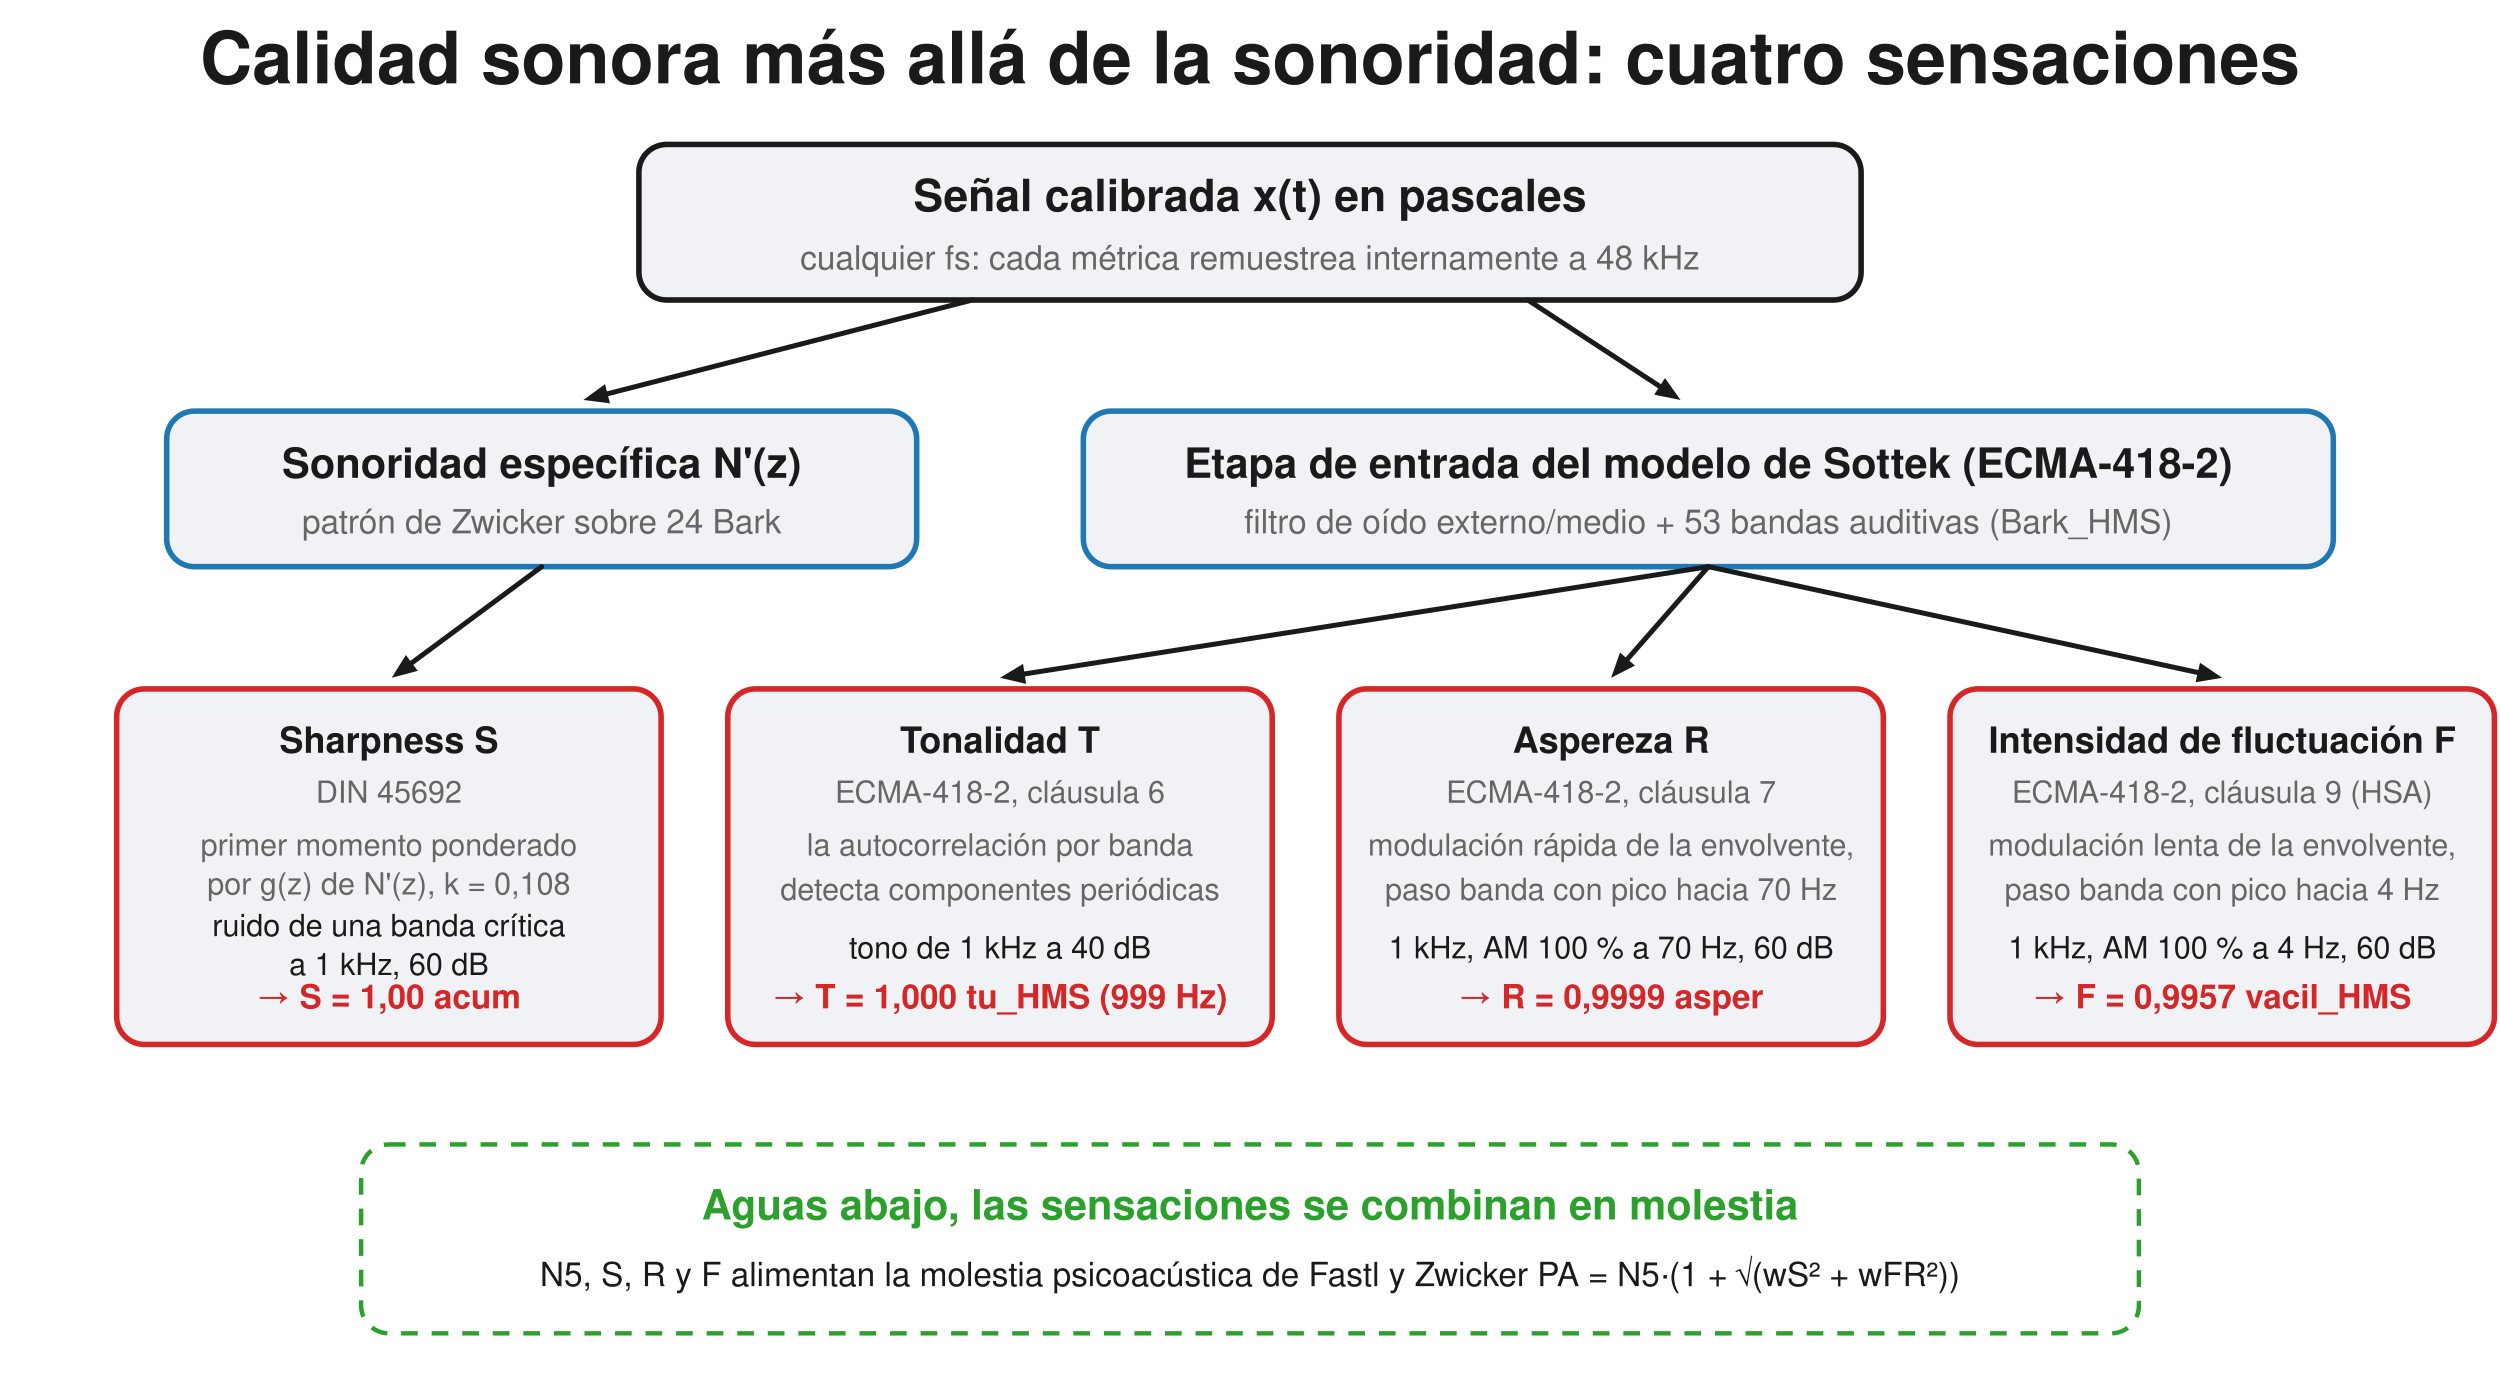
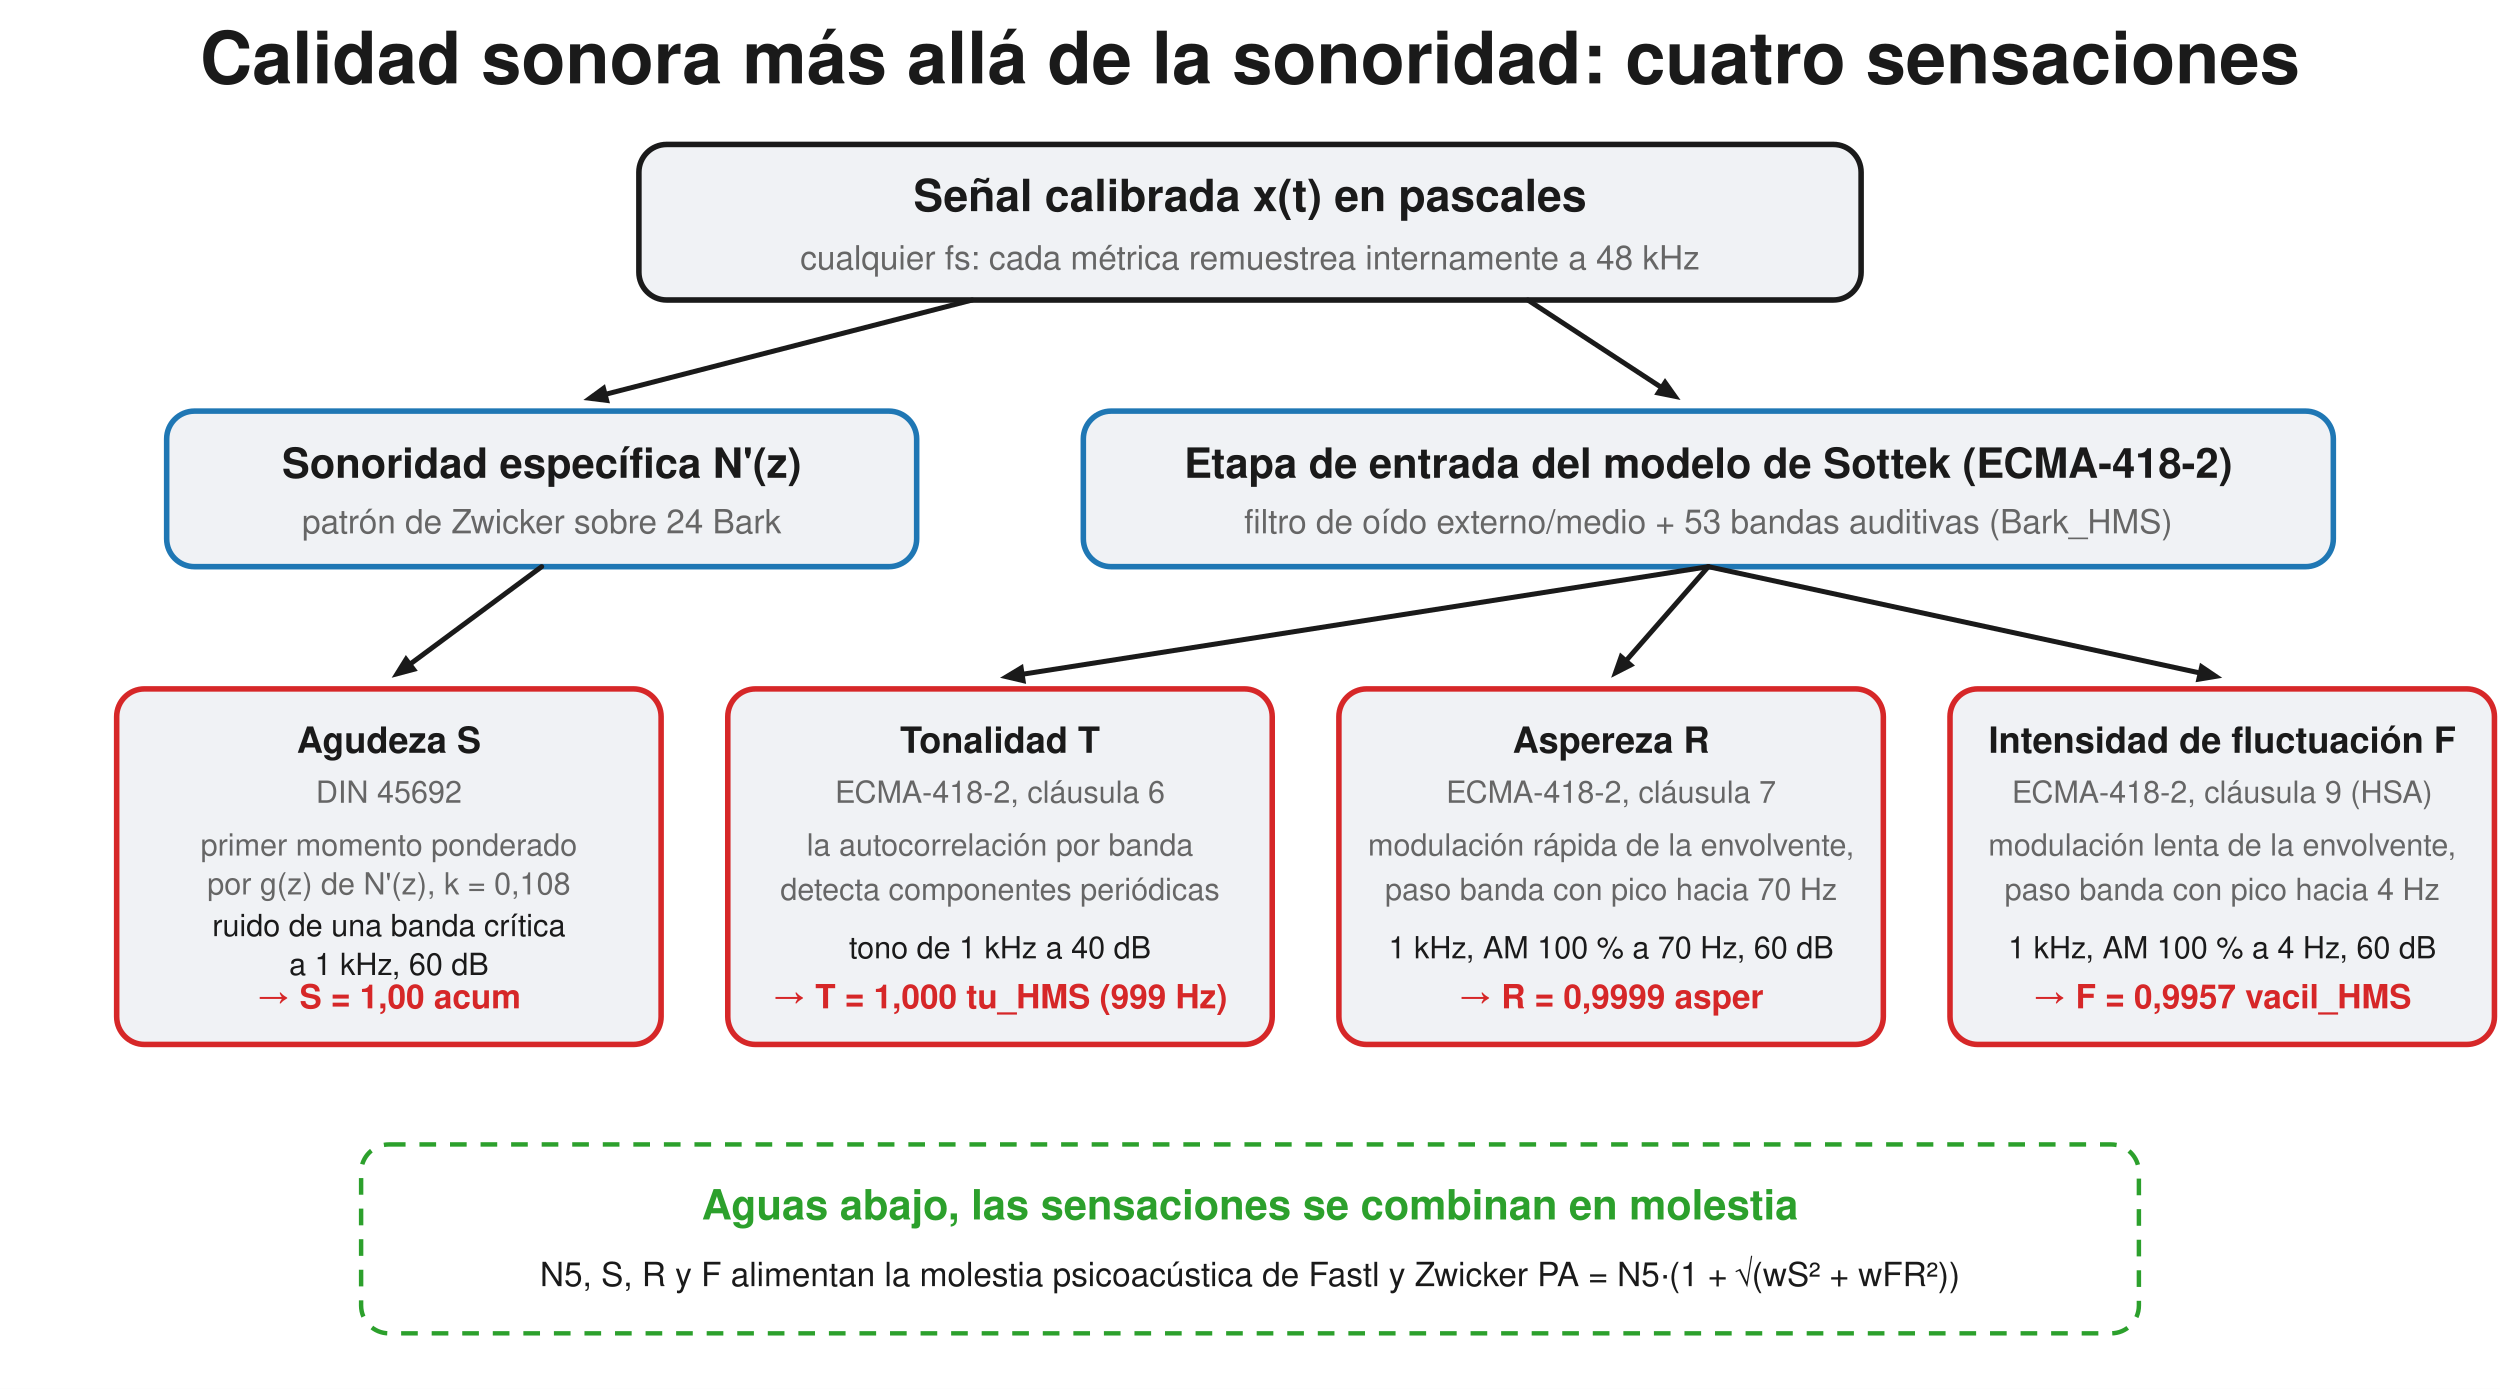
<svg xmlns="http://www.w3.org/2000/svg" width="900" height="500" viewBox="0 0 900 500">
  <rect width="900" height="500" fill="#ffffff" />
  <text x="450.0" y="30" font-family="Segoe UI, Helvetica, Arial, sans-serif" font-size="26" font-weight="600" fill="#1a1a1a" text-anchor="middle">Calidad sonora más allá de la sonoridad: cuatro sensaciones</text>
  <rect x="230" y="52" width="440" height="56" rx="10" fill="#f0f2f5" stroke="#1a1a1a" stroke-width="2" />
  <text x="450" y="76" font-family="Segoe UI, Helvetica, Arial, sans-serif" font-size="16" fill="#1a1a1a" text-anchor="middle" font-weight="600">Señal calibrada x(t) en pascales</text>
  <text x="450" y="97" font-family="Segoe UI, Helvetica, Arial, sans-serif" font-size="12" fill="#666666" text-anchor="middle">cualquier fs: cada métrica remuestrea internamente a 48 kHz</text>
  <rect x="60" y="148" width="270" height="56" rx="10" fill="#f0f2f5" stroke="#1f77b4" stroke-width="2" />
  <text x="195" y="172" font-family="Segoe UI, Helvetica, Arial, sans-serif" font-size="15" fill="#1a1a1a" text-anchor="middle" font-weight="600">Sonoridad específica N'(z)</text>
  <text x="195" y="192" font-family="Segoe UI, Helvetica, Arial, sans-serif" font-size="12" fill="#666666" text-anchor="middle">patrón de Zwicker sobre 24 Bark</text>
  <rect x="390" y="148" width="450" height="56" rx="10" fill="#f0f2f5" stroke="#1f77b4" stroke-width="2" />
  <text x="615" y="172" font-family="Segoe UI, Helvetica, Arial, sans-serif" font-size="15" fill="#1a1a1a" text-anchor="middle" font-weight="600">Etapa de entrada del modelo de Sottek (ECMA-418-2)</text>
  <text x="615" y="192" font-family="Segoe UI, Helvetica, Arial, sans-serif" font-size="12" fill="#666666" text-anchor="middle">filtro de oído externo/medio + 53 bandas auditivas (Bark_HMS)</text>
  <line x1="350" y1="108" x2="218.716" y2="141.759" stroke="#1a1a1a" stroke-width="1.8" stroke-linecap="round" />
  <path d="M 210.0 144.0 L 217.8 138.3 L 219.6 145.2 Z" fill="#1a1a1a" stroke="none" stroke-width="1.5" stroke-linejoin="round" />
  <line x1="550" y1="108" x2="597.47" y2="139.071" stroke="#1a1a1a" stroke-width="1.8" stroke-linecap="round" />
  <path d="M 605.0 144.0 L 595.5 142.1 L 599.4 136.1 Z" fill="#1a1a1a" stroke="none" stroke-width="1.5" stroke-linejoin="round" />
  <rect x="42.0" y="248" width="196" height="128" rx="10" fill="#f0f2f5" stroke="#d62728" stroke-width="2" />
-   <text x="140.0" y="271" font-family="Segoe UI, Helvetica, Arial, sans-serif" font-size="13" fill="#1a1a1a" text-anchor="middle" font-weight="600">Sharpness S</text>
+   <text x="140.0" y="271" font-family="Segoe UI, Helvetica, Arial, sans-serif" font-size="13" fill="#1a1a1a" text-anchor="middle" font-weight="600">Agudeza S</text>
  <text x="140.0" y="289" font-family="Segoe UI, Helvetica, Arial, sans-serif" font-size="11" fill="#666666" text-anchor="middle">DIN 45692</text>
  <text x="140.0" y="308" font-family="Segoe UI, Helvetica, Arial, sans-serif" font-size="11" fill="#666666" text-anchor="middle">primer momento ponderado</text>
  <text x="140.0" y="322" font-family="Segoe UI, Helvetica, Arial, sans-serif" font-size="11" fill="#666666" text-anchor="middle">por g(z) de N'(z), k = 0,108</text>
  <text x="140.0" y="337" font-family="Segoe UI, Helvetica, Arial, sans-serif" font-size="11" fill="#1a1a1a" text-anchor="middle">ruido de una banda crítica</text>
  <text x="140.0" y="351" font-family="Segoe UI, Helvetica, Arial, sans-serif" font-size="11" fill="#1a1a1a" text-anchor="middle">a 1 kHz, 60 dB</text>
  <text x="140.0" y="363" font-family="Segoe UI, Helvetica, Arial, sans-serif" font-size="12" fill="#d62728" text-anchor="middle" font-weight="600">→ S = 1,00 acum</text>
  <rect x="262.0" y="248" width="196" height="128" rx="10" fill="#f0f2f5" stroke="#d62728" stroke-width="2" />
  <text x="360.0" y="271" font-family="Segoe UI, Helvetica, Arial, sans-serif" font-size="13" fill="#1a1a1a" text-anchor="middle" font-weight="600">Tonalidad T</text>
  <text x="360.0" y="289" font-family="Segoe UI, Helvetica, Arial, sans-serif" font-size="11" fill="#666666" text-anchor="middle">ECMA-418-2, cláusula 6</text>
  <text x="360.0" y="308" font-family="Segoe UI, Helvetica, Arial, sans-serif" font-size="11" fill="#666666" text-anchor="middle">la autocorrelación por banda</text>
  <text x="360.0" y="324" font-family="Segoe UI, Helvetica, Arial, sans-serif" font-size="11" fill="#666666" text-anchor="middle">detecta componentes periódicas</text>
  <text x="360.0" y="345" font-family="Segoe UI, Helvetica, Arial, sans-serif" font-size="11" fill="#1a1a1a" text-anchor="middle">tono de 1 kHz a 40 dB</text>
  <text x="360.0" y="363" font-family="Segoe UI, Helvetica, Arial, sans-serif" font-size="12" fill="#d62728" text-anchor="middle" font-weight="600">→ T = 1,000 tu_HMS (999 Hz)</text>
  <rect x="482.0" y="248" width="196" height="128" rx="10" fill="#f0f2f5" stroke="#d62728" stroke-width="2" />
  <text x="580.0" y="271" font-family="Segoe UI, Helvetica, Arial, sans-serif" font-size="13" fill="#1a1a1a" text-anchor="middle" font-weight="600">Aspereza R</text>
  <text x="580.0" y="289" font-family="Segoe UI, Helvetica, Arial, sans-serif" font-size="11" fill="#666666" text-anchor="middle">ECMA-418-2, cláusula 7</text>
  <text x="580.0" y="308" font-family="Segoe UI, Helvetica, Arial, sans-serif" font-size="11" fill="#666666" text-anchor="middle">modulación rápida de la envolvente,</text>
  <text x="580.0" y="324" font-family="Segoe UI, Helvetica, Arial, sans-serif" font-size="11" fill="#666666" text-anchor="middle">paso banda con pico hacia 70 Hz</text>
  <text x="580.0" y="345" font-family="Segoe UI, Helvetica, Arial, sans-serif" font-size="11" fill="#1a1a1a" text-anchor="middle">1 kHz, AM 100 % a 70 Hz, 60 dB</text>
  <text x="580.0" y="363" font-family="Segoe UI, Helvetica, Arial, sans-serif" font-size="12" fill="#d62728" text-anchor="middle" font-weight="600">→ R = 0,9999 asper</text>
  <rect x="702.0" y="248" width="196" height="128" rx="10" fill="#f0f2f5" stroke="#d62728" stroke-width="2" />
  <text x="800.0" y="271" font-family="Segoe UI, Helvetica, Arial, sans-serif" font-size="13" fill="#1a1a1a" text-anchor="middle" font-weight="600">Intensidad de fluctuación F</text>
  <text x="800.0" y="289" font-family="Segoe UI, Helvetica, Arial, sans-serif" font-size="11" fill="#666666" text-anchor="middle">ECMA-418-2, cláusula 9 (HSA)</text>
  <text x="800.0" y="308" font-family="Segoe UI, Helvetica, Arial, sans-serif" font-size="11" fill="#666666" text-anchor="middle">modulación lenta de la envolvente,</text>
  <text x="800.0" y="324" font-family="Segoe UI, Helvetica, Arial, sans-serif" font-size="11" fill="#666666" text-anchor="middle">paso banda con pico hacia 4 Hz</text>
  <text x="800.0" y="345" font-family="Segoe UI, Helvetica, Arial, sans-serif" font-size="11" fill="#1a1a1a" text-anchor="middle">1 kHz, AM 100 % a 4 Hz, 60 dB</text>
  <text x="800.0" y="363" font-family="Segoe UI, Helvetica, Arial, sans-serif" font-size="12" fill="#d62728" text-anchor="middle" font-weight="600">→ F = 0,9957 vacil_HMS</text>
  <line x1="195" y1="204" x2="148.232" y2="238.643" stroke="#1a1a1a" stroke-width="1.8" stroke-linecap="round" />
  <path d="M 141.0 244.0 L 146.1 235.8 L 150.4 241.5 Z" fill="#1a1a1a" stroke="none" stroke-width="1.5" stroke-linejoin="round" />
  <line x1="615" y1="204" x2="368.891" y2="242.605" stroke="#1a1a1a" stroke-width="1.8" stroke-linecap="round" />
  <path d="M 360.0 244.0 L 368.3 239.0 L 369.4 246.2 Z" fill="#1a1a1a" stroke="none" stroke-width="1.5" stroke-linejoin="round" />
  <line x1="615" y1="204" x2="585.927" y2="237.227" stroke="#1a1a1a" stroke-width="1.8" stroke-linecap="round" />
  <path d="M 580.0 244.0 L 583.2 234.9 L 588.6 239.6 Z" fill="#1a1a1a" stroke="none" stroke-width="1.5" stroke-linejoin="round" />
  <line x1="615" y1="204" x2="791.203" y2="242.098" stroke="#1a1a1a" stroke-width="1.8" stroke-linecap="round" />
  <path d="M 800.0 244.0 L 790.4 245.6 L 792.0 238.6 Z" fill="#1a1a1a" stroke="none" stroke-width="1.5" stroke-linejoin="round" />
  <rect x="130" y="412" width="640" height="68" rx="10" fill="none" stroke="#2ca02c" stroke-width="1.6" stroke-dasharray="6,5" />
  <text x="450" y="439" font-family="Segoe UI, Helvetica, Arial, sans-serif" font-size="15" fill="#2ca02c" text-anchor="middle" font-weight="600">Aguas abajo, las sensaciones se combinan en molestia</text>
  <text x="450" y="463" font-family="Segoe UI, Helvetica, Arial, sans-serif" font-size="12" fill="#1a1a1a" text-anchor="middle">N5, S, R y F alimentan la molestia psicoacústica de Fastl y Zwicker PA = N5·(1 + √(wS² + wFR²))</text>
</svg>
